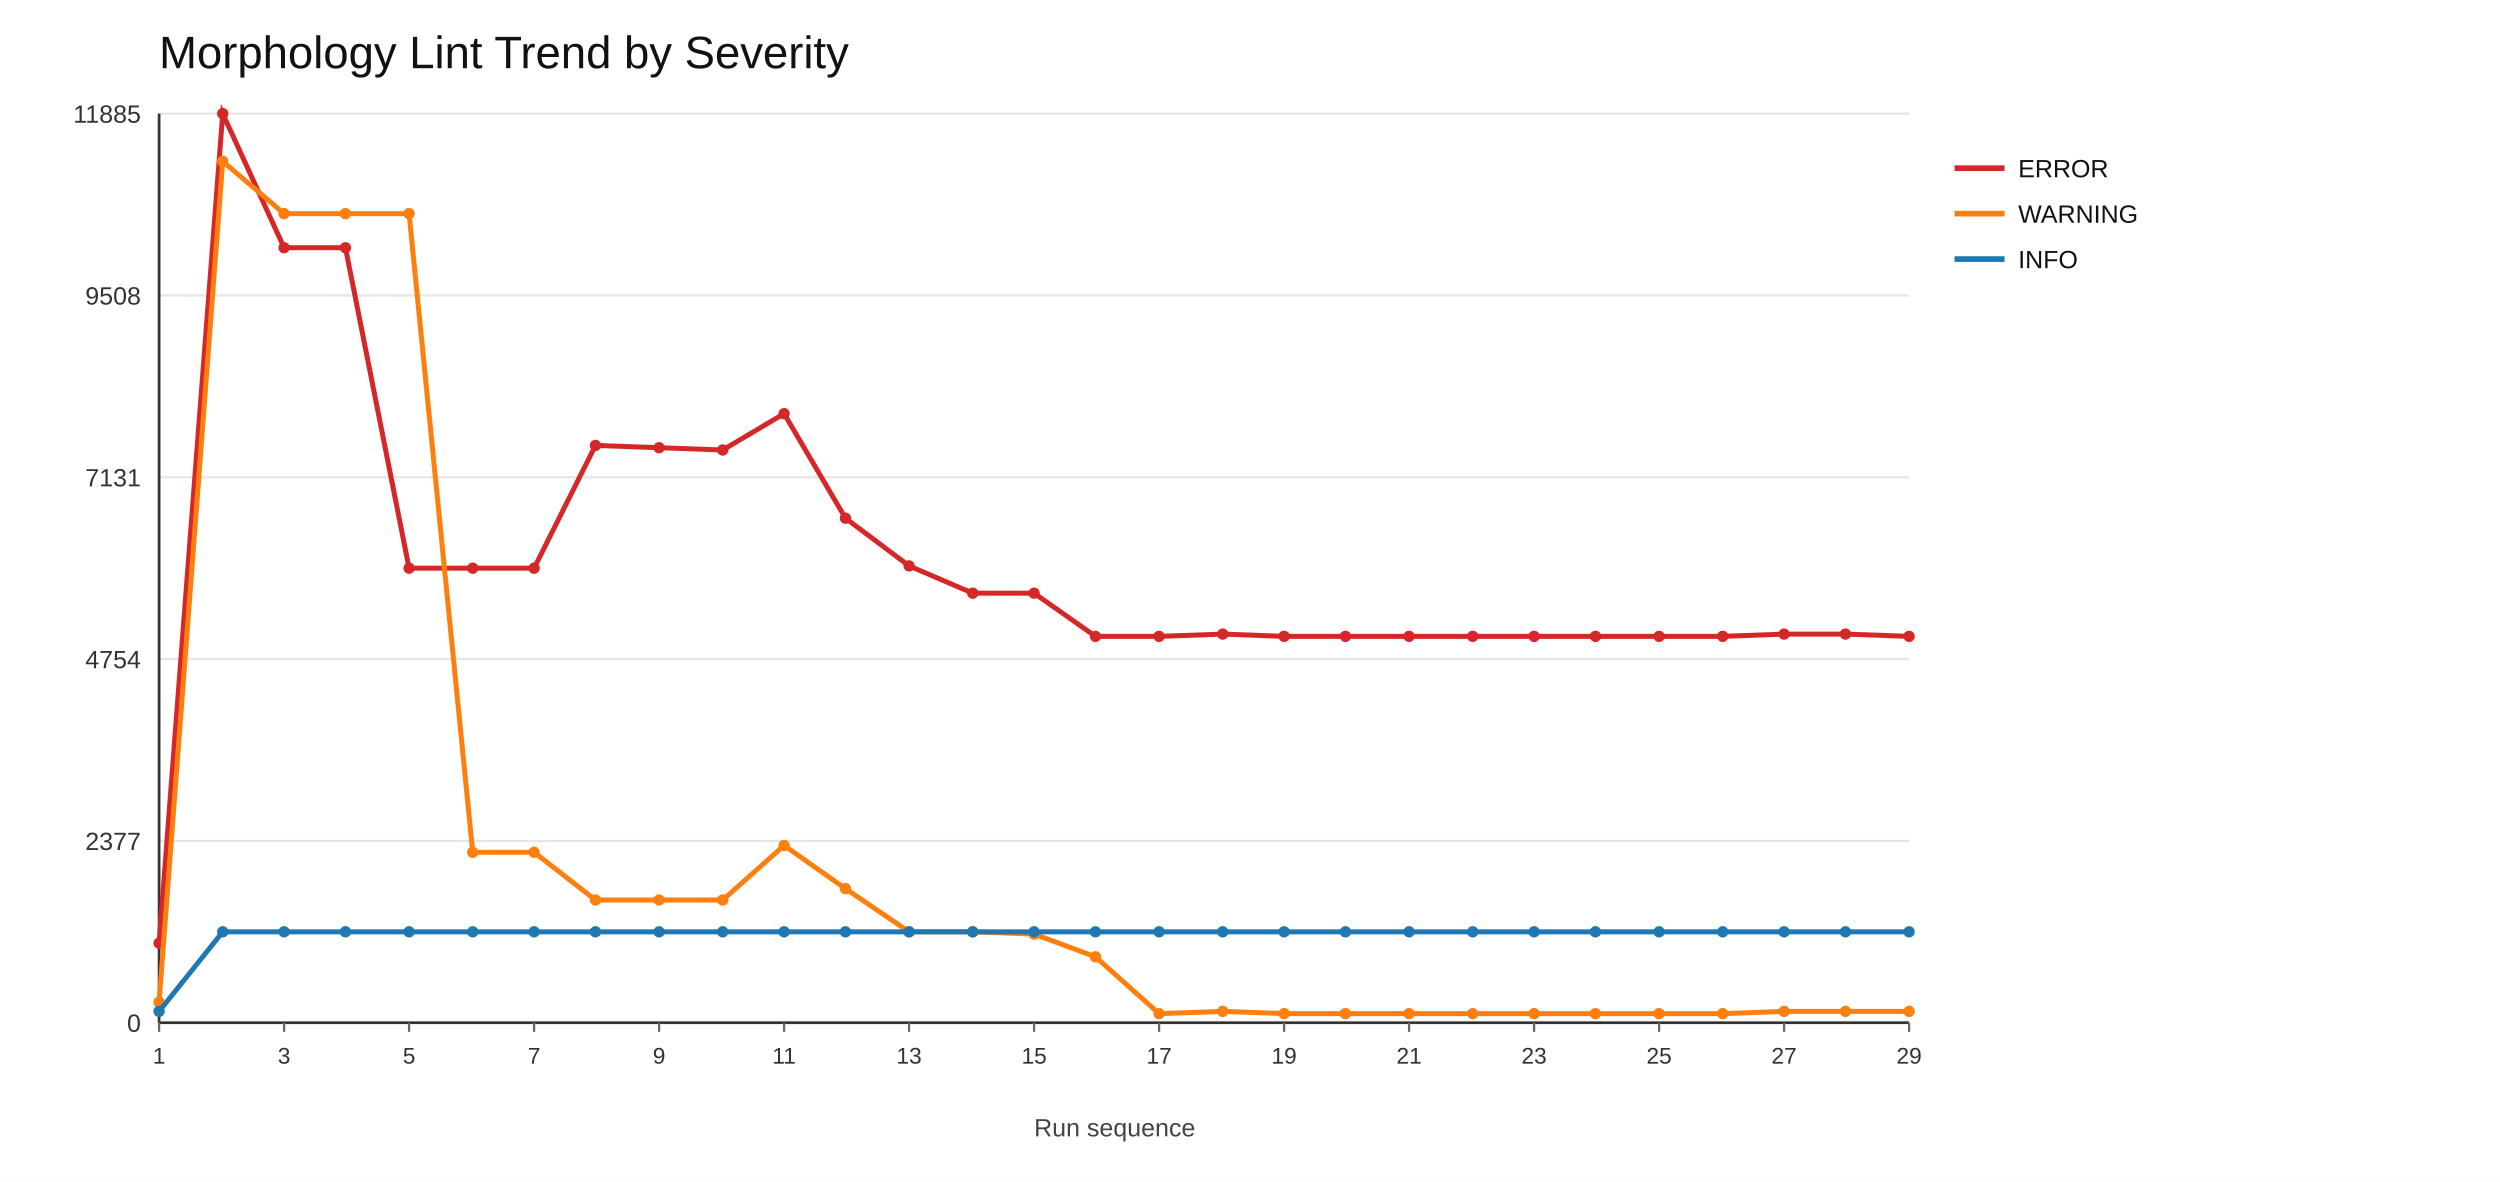
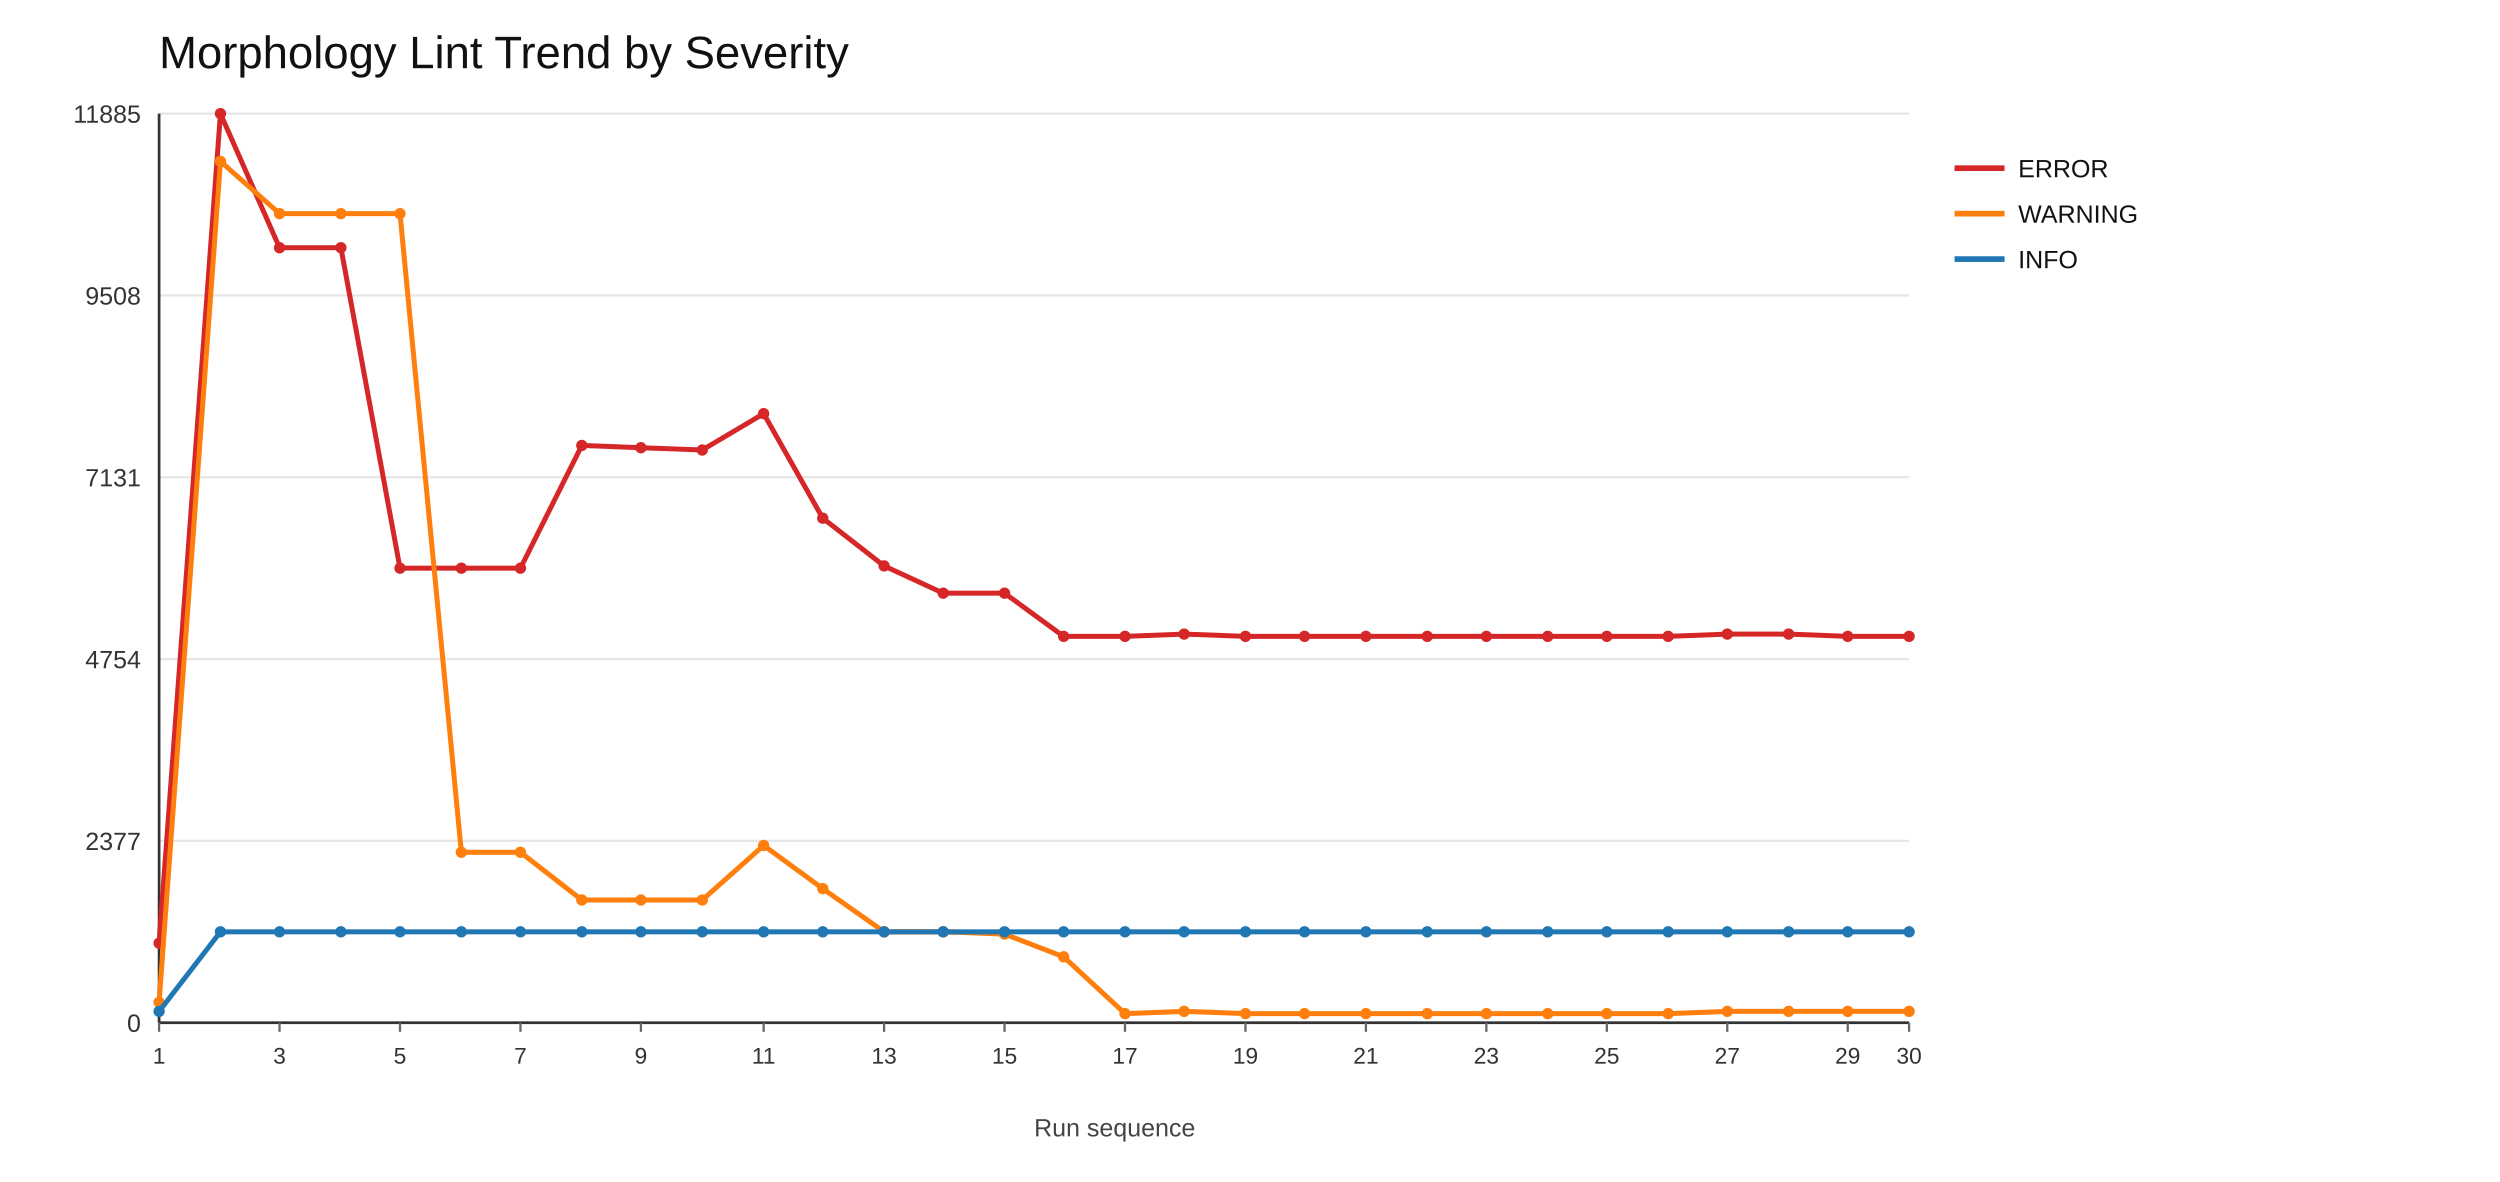
<svg xmlns="http://www.w3.org/2000/svg" width="1100" height="520">
  <rect x="0" y="0" width="1100" height="520" fill="#ffffff" />
  <text x="70" y="30" font-size="20" font-family="Arial" fill="#111">Morphology Lint Trend by Severity</text>
  <line x1="70" y1="450" x2="840" y2="450" stroke="#e6e6e6" stroke-width="1" />
  <text x="62" y="454" font-size="11" font-family="Arial" fill="#333" text-anchor="end">0</text>
  <line x1="70" y1="370" x2="840" y2="370" stroke="#e6e6e6" stroke-width="1" />
  <text x="62" y="374" font-size="11" font-family="Arial" fill="#333" text-anchor="end">2377</text>
  <line x1="70" y1="290" x2="840" y2="290" stroke="#e6e6e6" stroke-width="1" />
  <text x="62" y="294" font-size="11" font-family="Arial" fill="#333" text-anchor="end">4754</text>
  <line x1="70" y1="210" x2="840" y2="210" stroke="#e6e6e6" stroke-width="1" />
  <text x="62" y="214" font-size="11" font-family="Arial" fill="#333" text-anchor="end">7131</text>
  <line x1="70" y1="130" x2="840" y2="130" stroke="#e6e6e6" stroke-width="1" />
  <text x="62" y="134" font-size="11" font-family="Arial" fill="#333" text-anchor="end">9508</text>
  <line x1="70" y1="50" x2="840" y2="50" stroke="#e6e6e6" stroke-width="1" />
  <text x="62" y="54" font-size="11" font-family="Arial" fill="#333" text-anchor="end">11885</text>
  <line x1="70" y1="450" x2="840" y2="450" stroke="#333" stroke-width="1.2" />
  <line x1="70" y1="50" x2="70" y2="450" stroke="#333" stroke-width="1.2" />
  <line x1="70" y1="450" x2="70" y2="454" stroke="#666" stroke-width="1" />
  <text x="70" y="468" font-size="10" font-family="Arial" fill="#333" text-anchor="middle">1</text>
-   <line x1="125" y1="450" x2="125" y2="454" stroke="#666" stroke-width="1" />
-   <text x="125" y="468" font-size="10" font-family="Arial" fill="#333" text-anchor="middle">3</text>
-   <line x1="180" y1="450" x2="180" y2="454" stroke="#666" stroke-width="1" />
-   <text x="180" y="468" font-size="10" font-family="Arial" fill="#333" text-anchor="middle">5</text>
-   <line x1="235" y1="450" x2="235" y2="454" stroke="#666" stroke-width="1" />
-   <text x="235" y="468" font-size="10" font-family="Arial" fill="#333" text-anchor="middle">7</text>
-   <line x1="290" y1="450" x2="290" y2="454" stroke="#666" stroke-width="1" />
-   <text x="290" y="468" font-size="10" font-family="Arial" fill="#333" text-anchor="middle">9</text>
-   <line x1="345" y1="450" x2="345" y2="454" stroke="#666" stroke-width="1" />
-   <text x="345" y="468" font-size="10" font-family="Arial" fill="#333" text-anchor="middle">11</text>
-   <line x1="400" y1="450" x2="400" y2="454" stroke="#666" stroke-width="1" />
-   <text x="400" y="468" font-size="10" font-family="Arial" fill="#333" text-anchor="middle">13</text>
-   <line x1="455" y1="450" x2="455" y2="454" stroke="#666" stroke-width="1" />
-   <text x="455" y="468" font-size="10" font-family="Arial" fill="#333" text-anchor="middle">15</text>
-   <line x1="510" y1="450" x2="510" y2="454" stroke="#666" stroke-width="1" />
-   <text x="510" y="468" font-size="10" font-family="Arial" fill="#333" text-anchor="middle">17</text>
-   <line x1="565" y1="450" x2="565" y2="454" stroke="#666" stroke-width="1" />
-   <text x="565" y="468" font-size="10" font-family="Arial" fill="#333" text-anchor="middle">19</text>
-   <line x1="620" y1="450" x2="620" y2="454" stroke="#666" stroke-width="1" />
-   <text x="620" y="468" font-size="10" font-family="Arial" fill="#333" text-anchor="middle">21</text>
-   <line x1="675" y1="450" x2="675" y2="454" stroke="#666" stroke-width="1" />
-   <text x="675" y="468" font-size="10" font-family="Arial" fill="#333" text-anchor="middle">23</text>
-   <line x1="730" y1="450" x2="730" y2="454" stroke="#666" stroke-width="1" />
-   <text x="730" y="468" font-size="10" font-family="Arial" fill="#333" text-anchor="middle">25</text>
-   <line x1="785" y1="450" x2="785" y2="454" stroke="#666" stroke-width="1" />
-   <text x="785" y="468" font-size="10" font-family="Arial" fill="#333" text-anchor="middle">27</text>
+   <line x1="123" y1="450" x2="123" y2="454" stroke="#666" stroke-width="1" />
+   <text x="123" y="468" font-size="10" font-family="Arial" fill="#333" text-anchor="middle">3</text>
+   <line x1="176" y1="450" x2="176" y2="454" stroke="#666" stroke-width="1" />
+   <text x="176" y="468" font-size="10" font-family="Arial" fill="#333" text-anchor="middle">5</text>
+   <line x1="229" y1="450" x2="229" y2="454" stroke="#666" stroke-width="1" />
+   <text x="229" y="468" font-size="10" font-family="Arial" fill="#333" text-anchor="middle">7</text>
+   <line x1="282" y1="450" x2="282" y2="454" stroke="#666" stroke-width="1" />
+   <text x="282" y="468" font-size="10" font-family="Arial" fill="#333" text-anchor="middle">9</text>
+   <line x1="336" y1="450" x2="336" y2="454" stroke="#666" stroke-width="1" />
+   <text x="336" y="468" font-size="10" font-family="Arial" fill="#333" text-anchor="middle">11</text>
+   <line x1="389" y1="450" x2="389" y2="454" stroke="#666" stroke-width="1" />
+   <text x="389" y="468" font-size="10" font-family="Arial" fill="#333" text-anchor="middle">13</text>
+   <line x1="442" y1="450" x2="442" y2="454" stroke="#666" stroke-width="1" />
+   <text x="442" y="468" font-size="10" font-family="Arial" fill="#333" text-anchor="middle">15</text>
+   <line x1="495" y1="450" x2="495" y2="454" stroke="#666" stroke-width="1" />
+   <text x="495" y="468" font-size="10" font-family="Arial" fill="#333" text-anchor="middle">17</text>
+   <line x1="548" y1="450" x2="548" y2="454" stroke="#666" stroke-width="1" />
+   <text x="548" y="468" font-size="10" font-family="Arial" fill="#333" text-anchor="middle">19</text>
+   <line x1="601" y1="450" x2="601" y2="454" stroke="#666" stroke-width="1" />
+   <text x="601" y="468" font-size="10" font-family="Arial" fill="#333" text-anchor="middle">21</text>
+   <line x1="654" y1="450" x2="654" y2="454" stroke="#666" stroke-width="1" />
+   <text x="654" y="468" font-size="10" font-family="Arial" fill="#333" text-anchor="middle">23</text>
+   <line x1="707" y1="450" x2="707" y2="454" stroke="#666" stroke-width="1" />
+   <text x="707" y="468" font-size="10" font-family="Arial" fill="#333" text-anchor="middle">25</text>
+   <line x1="760" y1="450" x2="760" y2="454" stroke="#666" stroke-width="1" />
+   <text x="760" y="468" font-size="10" font-family="Arial" fill="#333" text-anchor="middle">27</text>
+   <line x1="813" y1="450" x2="813" y2="454" stroke="#666" stroke-width="1" />
+   <text x="813" y="468" font-size="10" font-family="Arial" fill="#333" text-anchor="middle">29</text>
  <line x1="840" y1="450" x2="840" y2="454" stroke="#666" stroke-width="1" />
-   <text x="840" y="468" font-size="10" font-family="Arial" fill="#333" text-anchor="middle">29</text>
-   <polyline fill="none" stroke="#d62728" stroke-width="2.2" points="70,415 98,50 125,109 152,109 180,250 208,250 235,250 262,196 290,197 318,198 345,182 372,228 400,249 428,261 455,261 482,280 510,280 538,279 565,280 592,280 620,280 648,280 675,280 702,280 730,280 758,280 785,279 812,279 840,280" />
+   <text x="840" y="468" font-size="10" font-family="Arial" fill="#333" text-anchor="middle">30</text>
+   <polyline fill="none" stroke="#d62728" stroke-width="2.2" points="70,415 97,50 123,109 150,109 176,250 203,250 229,250 256,196 282,197 309,198 336,182 362,228 389,249 415,261 442,261 468,280 495,280 521,279 548,280 574,280 601,280 628,280 654,280 681,280 707,280 734,280 760,279 787,279 813,280 840,280" />
  <circle cx="70" cy="415" r="2.5" fill="#d62728" />
-   <circle cx="98" cy="50" r="2.5" fill="#d62728" />
-   <circle cx="125" cy="109" r="2.5" fill="#d62728" />
-   <circle cx="152" cy="109" r="2.5" fill="#d62728" />
-   <circle cx="180" cy="250" r="2.5" fill="#d62728" />
-   <circle cx="208" cy="250" r="2.5" fill="#d62728" />
-   <circle cx="235" cy="250" r="2.5" fill="#d62728" />
-   <circle cx="262" cy="196" r="2.5" fill="#d62728" />
-   <circle cx="290" cy="197" r="2.5" fill="#d62728" />
-   <circle cx="318" cy="198" r="2.5" fill="#d62728" />
-   <circle cx="345" cy="182" r="2.5" fill="#d62728" />
-   <circle cx="372" cy="228" r="2.5" fill="#d62728" />
-   <circle cx="400" cy="249" r="2.5" fill="#d62728" />
-   <circle cx="428" cy="261" r="2.5" fill="#d62728" />
-   <circle cx="455" cy="261" r="2.5" fill="#d62728" />
-   <circle cx="482" cy="280" r="2.5" fill="#d62728" />
-   <circle cx="510" cy="280" r="2.5" fill="#d62728" />
-   <circle cx="538" cy="279" r="2.5" fill="#d62728" />
-   <circle cx="565" cy="280" r="2.5" fill="#d62728" />
-   <circle cx="592" cy="280" r="2.5" fill="#d62728" />
-   <circle cx="620" cy="280" r="2.5" fill="#d62728" />
-   <circle cx="648" cy="280" r="2.5" fill="#d62728" />
-   <circle cx="675" cy="280" r="2.5" fill="#d62728" />
-   <circle cx="702" cy="280" r="2.5" fill="#d62728" />
-   <circle cx="730" cy="280" r="2.5" fill="#d62728" />
-   <circle cx="758" cy="280" r="2.5" fill="#d62728" />
-   <circle cx="785" cy="279" r="2.5" fill="#d62728" />
-   <circle cx="812" cy="279" r="2.5" fill="#d62728" />
+   <circle cx="97" cy="50" r="2.5" fill="#d62728" />
+   <circle cx="123" cy="109" r="2.5" fill="#d62728" />
+   <circle cx="150" cy="109" r="2.5" fill="#d62728" />
+   <circle cx="176" cy="250" r="2.5" fill="#d62728" />
+   <circle cx="203" cy="250" r="2.5" fill="#d62728" />
+   <circle cx="229" cy="250" r="2.5" fill="#d62728" />
+   <circle cx="256" cy="196" r="2.5" fill="#d62728" />
+   <circle cx="282" cy="197" r="2.5" fill="#d62728" />
+   <circle cx="309" cy="198" r="2.5" fill="#d62728" />
+   <circle cx="336" cy="182" r="2.5" fill="#d62728" />
+   <circle cx="362" cy="228" r="2.5" fill="#d62728" />
+   <circle cx="389" cy="249" r="2.5" fill="#d62728" />
+   <circle cx="415" cy="261" r="2.5" fill="#d62728" />
+   <circle cx="442" cy="261" r="2.5" fill="#d62728" />
+   <circle cx="468" cy="280" r="2.5" fill="#d62728" />
+   <circle cx="495" cy="280" r="2.5" fill="#d62728" />
+   <circle cx="521" cy="279" r="2.5" fill="#d62728" />
+   <circle cx="548" cy="280" r="2.5" fill="#d62728" />
+   <circle cx="574" cy="280" r="2.5" fill="#d62728" />
+   <circle cx="601" cy="280" r="2.5" fill="#d62728" />
+   <circle cx="628" cy="280" r="2.5" fill="#d62728" />
+   <circle cx="654" cy="280" r="2.5" fill="#d62728" />
+   <circle cx="681" cy="280" r="2.5" fill="#d62728" />
+   <circle cx="707" cy="280" r="2.5" fill="#d62728" />
+   <circle cx="734" cy="280" r="2.5" fill="#d62728" />
+   <circle cx="760" cy="279" r="2.5" fill="#d62728" />
+   <circle cx="787" cy="279" r="2.5" fill="#d62728" />
+   <circle cx="813" cy="280" r="2.5" fill="#d62728" />
  <circle cx="840" cy="280" r="2.5" fill="#d62728" />
  <line x1="860" y1="74" x2="882" y2="74" stroke="#d62728" stroke-width="2.5" />
  <text x="888" y="78" font-size="11" font-family="Arial" fill="#111">ERROR</text>
-   <polyline fill="none" stroke="#ff7f0e" stroke-width="2.2" points="70,441 98,71 125,94 152,94 180,94 208,375 235,375 262,396 290,396 318,396 345,372 372,391 400,410 428,410 455,411 482,421 510,446 538,445 565,446 592,446 620,446 648,446 675,446 702,446 730,446 758,446 785,445 812,445 840,445" />
+   <polyline fill="none" stroke="#ff7f0e" stroke-width="2.2" points="70,441 97,71 123,94 150,94 176,94 203,375 229,375 256,396 282,396 309,396 336,372 362,391 389,410 415,410 442,411 468,421 495,446 521,445 548,446 574,446 601,446 628,446 654,446 681,446 707,446 734,446 760,445 787,445 813,445 840,445" />
  <circle cx="70" cy="441" r="2.5" fill="#ff7f0e" />
-   <circle cx="98" cy="71" r="2.5" fill="#ff7f0e" />
-   <circle cx="125" cy="94" r="2.5" fill="#ff7f0e" />
-   <circle cx="152" cy="94" r="2.5" fill="#ff7f0e" />
-   <circle cx="180" cy="94" r="2.5" fill="#ff7f0e" />
-   <circle cx="208" cy="375" r="2.5" fill="#ff7f0e" />
-   <circle cx="235" cy="375" r="2.5" fill="#ff7f0e" />
-   <circle cx="262" cy="396" r="2.5" fill="#ff7f0e" />
-   <circle cx="290" cy="396" r="2.5" fill="#ff7f0e" />
-   <circle cx="318" cy="396" r="2.5" fill="#ff7f0e" />
-   <circle cx="345" cy="372" r="2.5" fill="#ff7f0e" />
-   <circle cx="372" cy="391" r="2.5" fill="#ff7f0e" />
-   <circle cx="400" cy="410" r="2.5" fill="#ff7f0e" />
-   <circle cx="428" cy="410" r="2.5" fill="#ff7f0e" />
-   <circle cx="455" cy="411" r="2.5" fill="#ff7f0e" />
-   <circle cx="482" cy="421" r="2.5" fill="#ff7f0e" />
-   <circle cx="510" cy="446" r="2.5" fill="#ff7f0e" />
-   <circle cx="538" cy="445" r="2.5" fill="#ff7f0e" />
-   <circle cx="565" cy="446" r="2.5" fill="#ff7f0e" />
-   <circle cx="592" cy="446" r="2.5" fill="#ff7f0e" />
-   <circle cx="620" cy="446" r="2.5" fill="#ff7f0e" />
-   <circle cx="648" cy="446" r="2.5" fill="#ff7f0e" />
-   <circle cx="675" cy="446" r="2.5" fill="#ff7f0e" />
-   <circle cx="702" cy="446" r="2.5" fill="#ff7f0e" />
-   <circle cx="730" cy="446" r="2.5" fill="#ff7f0e" />
-   <circle cx="758" cy="446" r="2.5" fill="#ff7f0e" />
-   <circle cx="785" cy="445" r="2.5" fill="#ff7f0e" />
-   <circle cx="812" cy="445" r="2.5" fill="#ff7f0e" />
+   <circle cx="97" cy="71" r="2.5" fill="#ff7f0e" />
+   <circle cx="123" cy="94" r="2.5" fill="#ff7f0e" />
+   <circle cx="150" cy="94" r="2.5" fill="#ff7f0e" />
+   <circle cx="176" cy="94" r="2.5" fill="#ff7f0e" />
+   <circle cx="203" cy="375" r="2.5" fill="#ff7f0e" />
+   <circle cx="229" cy="375" r="2.5" fill="#ff7f0e" />
+   <circle cx="256" cy="396" r="2.5" fill="#ff7f0e" />
+   <circle cx="282" cy="396" r="2.5" fill="#ff7f0e" />
+   <circle cx="309" cy="396" r="2.5" fill="#ff7f0e" />
+   <circle cx="336" cy="372" r="2.5" fill="#ff7f0e" />
+   <circle cx="362" cy="391" r="2.5" fill="#ff7f0e" />
+   <circle cx="389" cy="410" r="2.5" fill="#ff7f0e" />
+   <circle cx="415" cy="410" r="2.5" fill="#ff7f0e" />
+   <circle cx="442" cy="411" r="2.5" fill="#ff7f0e" />
+   <circle cx="468" cy="421" r="2.5" fill="#ff7f0e" />
+   <circle cx="495" cy="446" r="2.5" fill="#ff7f0e" />
+   <circle cx="521" cy="445" r="2.5" fill="#ff7f0e" />
+   <circle cx="548" cy="446" r="2.5" fill="#ff7f0e" />
+   <circle cx="574" cy="446" r="2.5" fill="#ff7f0e" />
+   <circle cx="601" cy="446" r="2.5" fill="#ff7f0e" />
+   <circle cx="628" cy="446" r="2.5" fill="#ff7f0e" />
+   <circle cx="654" cy="446" r="2.5" fill="#ff7f0e" />
+   <circle cx="681" cy="446" r="2.5" fill="#ff7f0e" />
+   <circle cx="707" cy="446" r="2.5" fill="#ff7f0e" />
+   <circle cx="734" cy="446" r="2.5" fill="#ff7f0e" />
+   <circle cx="760" cy="445" r="2.5" fill="#ff7f0e" />
+   <circle cx="787" cy="445" r="2.5" fill="#ff7f0e" />
+   <circle cx="813" cy="445" r="2.5" fill="#ff7f0e" />
  <circle cx="840" cy="445" r="2.5" fill="#ff7f0e" />
  <line x1="860" y1="94" x2="882" y2="94" stroke="#ff7f0e" stroke-width="2.5" />
  <text x="888" y="98" font-size="11" font-family="Arial" fill="#111">WARNING</text>
-   <polyline fill="none" stroke="#1f77b4" stroke-width="2.2" points="70,445 98,410 125,410 152,410 180,410 208,410 235,410 262,410 290,410 318,410 345,410 372,410 400,410 428,410 455,410 482,410 510,410 538,410 565,410 592,410 620,410 648,410 675,410 702,410 730,410 758,410 785,410 812,410 840,410" />
+   <polyline fill="none" stroke="#1f77b4" stroke-width="2.2" points="70,445 97,410 123,410 150,410 176,410 203,410 229,410 256,410 282,410 309,410 336,410 362,410 389,410 415,410 442,410 468,410 495,410 521,410 548,410 574,410 601,410 628,410 654,410 681,410 707,410 734,410 760,410 787,410 813,410 840,410" />
  <circle cx="70" cy="445" r="2.5" fill="#1f77b4" />
-   <circle cx="98" cy="410" r="2.5" fill="#1f77b4" />
-   <circle cx="125" cy="410" r="2.5" fill="#1f77b4" />
-   <circle cx="152" cy="410" r="2.5" fill="#1f77b4" />
-   <circle cx="180" cy="410" r="2.5" fill="#1f77b4" />
-   <circle cx="208" cy="410" r="2.5" fill="#1f77b4" />
-   <circle cx="235" cy="410" r="2.5" fill="#1f77b4" />
-   <circle cx="262" cy="410" r="2.5" fill="#1f77b4" />
-   <circle cx="290" cy="410" r="2.5" fill="#1f77b4" />
-   <circle cx="318" cy="410" r="2.5" fill="#1f77b4" />
-   <circle cx="345" cy="410" r="2.5" fill="#1f77b4" />
-   <circle cx="372" cy="410" r="2.5" fill="#1f77b4" />
-   <circle cx="400" cy="410" r="2.5" fill="#1f77b4" />
-   <circle cx="428" cy="410" r="2.5" fill="#1f77b4" />
-   <circle cx="455" cy="410" r="2.5" fill="#1f77b4" />
-   <circle cx="482" cy="410" r="2.5" fill="#1f77b4" />
-   <circle cx="510" cy="410" r="2.5" fill="#1f77b4" />
-   <circle cx="538" cy="410" r="2.5" fill="#1f77b4" />
-   <circle cx="565" cy="410" r="2.5" fill="#1f77b4" />
-   <circle cx="592" cy="410" r="2.5" fill="#1f77b4" />
-   <circle cx="620" cy="410" r="2.5" fill="#1f77b4" />
-   <circle cx="648" cy="410" r="2.5" fill="#1f77b4" />
-   <circle cx="675" cy="410" r="2.5" fill="#1f77b4" />
-   <circle cx="702" cy="410" r="2.5" fill="#1f77b4" />
-   <circle cx="730" cy="410" r="2.5" fill="#1f77b4" />
-   <circle cx="758" cy="410" r="2.5" fill="#1f77b4" />
-   <circle cx="785" cy="410" r="2.5" fill="#1f77b4" />
-   <circle cx="812" cy="410" r="2.5" fill="#1f77b4" />
+   <circle cx="97" cy="410" r="2.5" fill="#1f77b4" />
+   <circle cx="123" cy="410" r="2.5" fill="#1f77b4" />
+   <circle cx="150" cy="410" r="2.5" fill="#1f77b4" />
+   <circle cx="176" cy="410" r="2.5" fill="#1f77b4" />
+   <circle cx="203" cy="410" r="2.5" fill="#1f77b4" />
+   <circle cx="229" cy="410" r="2.5" fill="#1f77b4" />
+   <circle cx="256" cy="410" r="2.5" fill="#1f77b4" />
+   <circle cx="282" cy="410" r="2.5" fill="#1f77b4" />
+   <circle cx="309" cy="410" r="2.5" fill="#1f77b4" />
+   <circle cx="336" cy="410" r="2.5" fill="#1f77b4" />
+   <circle cx="362" cy="410" r="2.5" fill="#1f77b4" />
+   <circle cx="389" cy="410" r="2.5" fill="#1f77b4" />
+   <circle cx="415" cy="410" r="2.5" fill="#1f77b4" />
+   <circle cx="442" cy="410" r="2.5" fill="#1f77b4" />
+   <circle cx="468" cy="410" r="2.5" fill="#1f77b4" />
+   <circle cx="495" cy="410" r="2.5" fill="#1f77b4" />
+   <circle cx="521" cy="410" r="2.5" fill="#1f77b4" />
+   <circle cx="548" cy="410" r="2.5" fill="#1f77b4" />
+   <circle cx="574" cy="410" r="2.5" fill="#1f77b4" />
+   <circle cx="601" cy="410" r="2.5" fill="#1f77b4" />
+   <circle cx="628" cy="410" r="2.5" fill="#1f77b4" />
+   <circle cx="654" cy="410" r="2.5" fill="#1f77b4" />
+   <circle cx="681" cy="410" r="2.5" fill="#1f77b4" />
+   <circle cx="707" cy="410" r="2.5" fill="#1f77b4" />
+   <circle cx="734" cy="410" r="2.5" fill="#1f77b4" />
+   <circle cx="760" cy="410" r="2.5" fill="#1f77b4" />
+   <circle cx="787" cy="410" r="2.5" fill="#1f77b4" />
+   <circle cx="813" cy="410" r="2.5" fill="#1f77b4" />
  <circle cx="840" cy="410" r="2.5" fill="#1f77b4" />
  <line x1="860" y1="114" x2="882" y2="114" stroke="#1f77b4" stroke-width="2.5" />
  <text x="888" y="118" font-size="11" font-family="Arial" fill="#111">INFO</text>
  <text x="455" y="500" font-size="11" font-family="Arial" fill="#444">Run sequence</text>
</svg>
